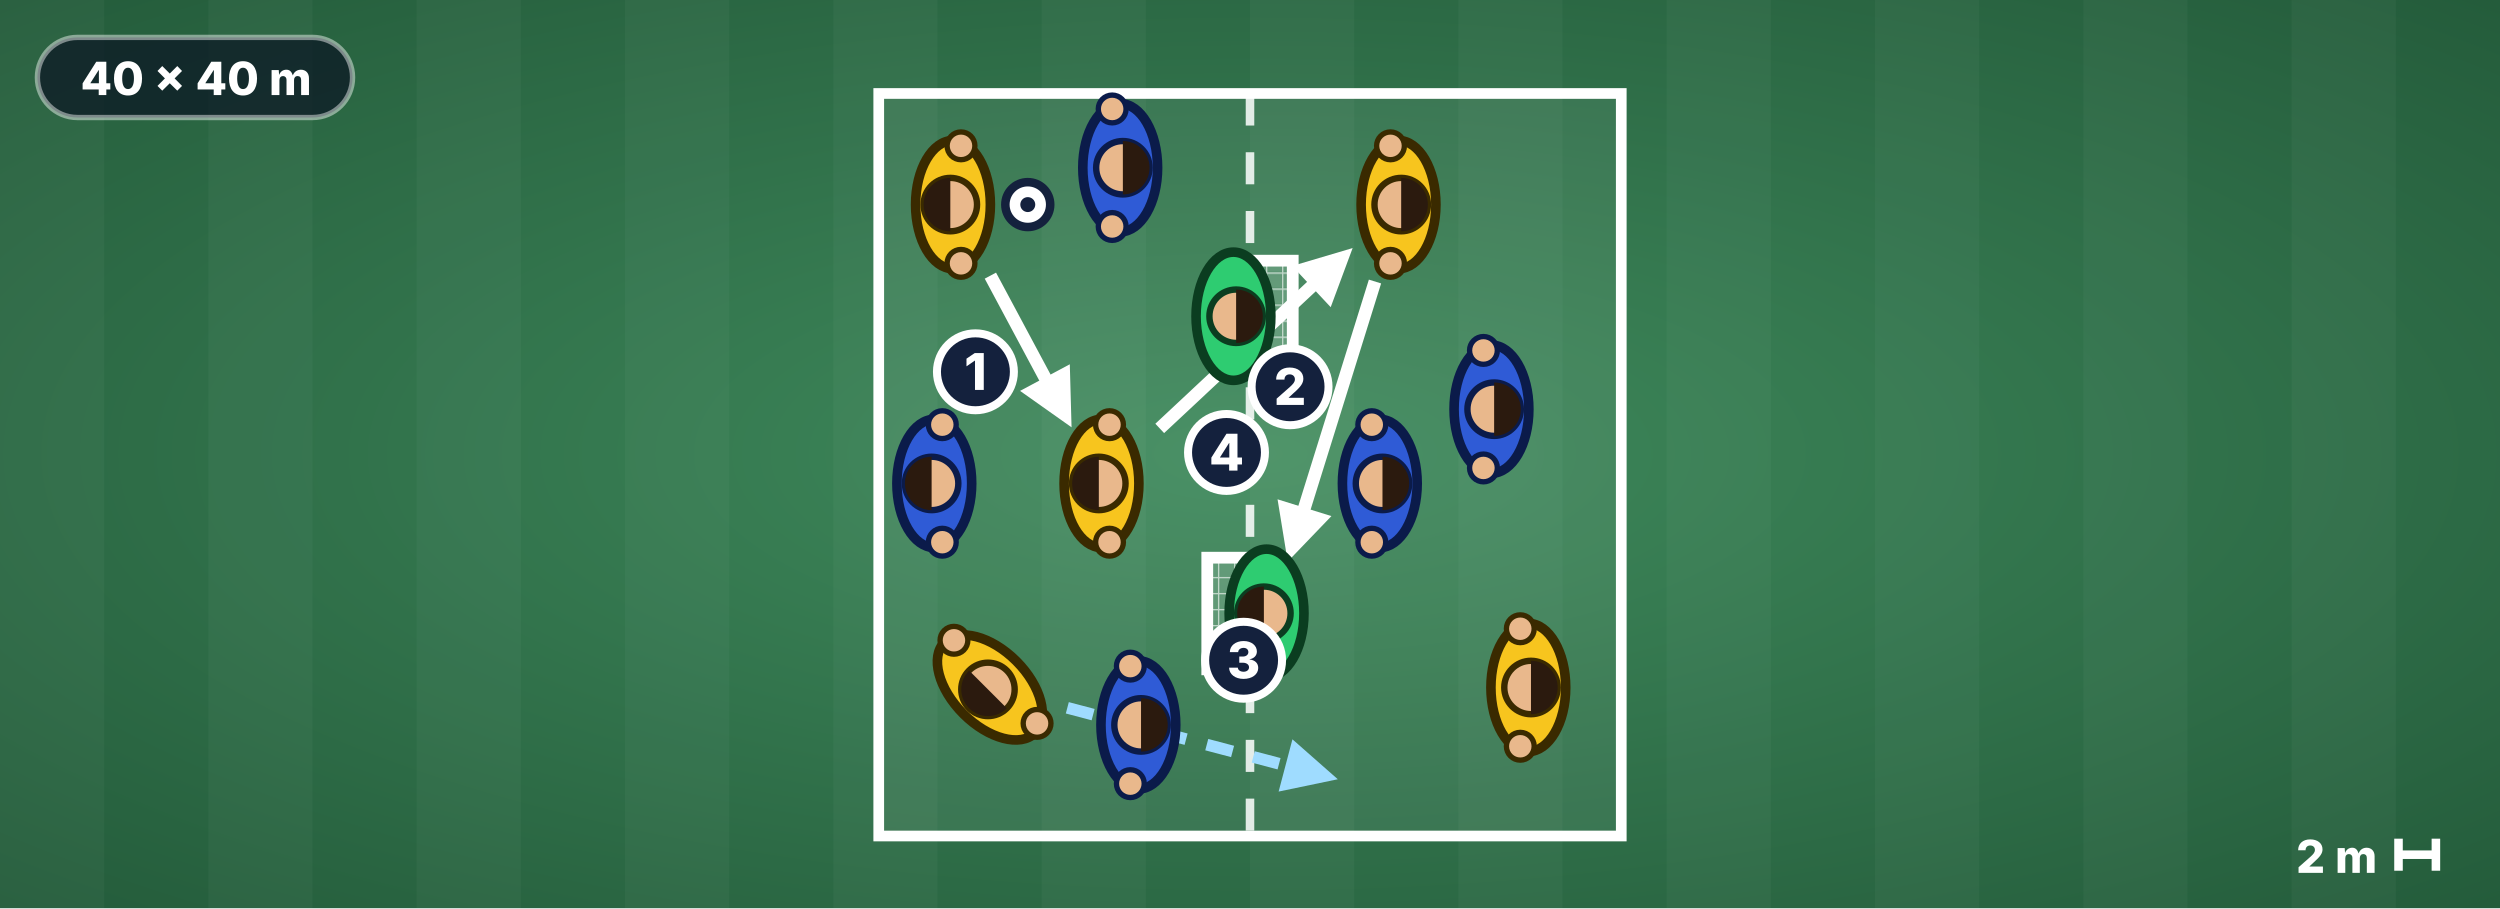
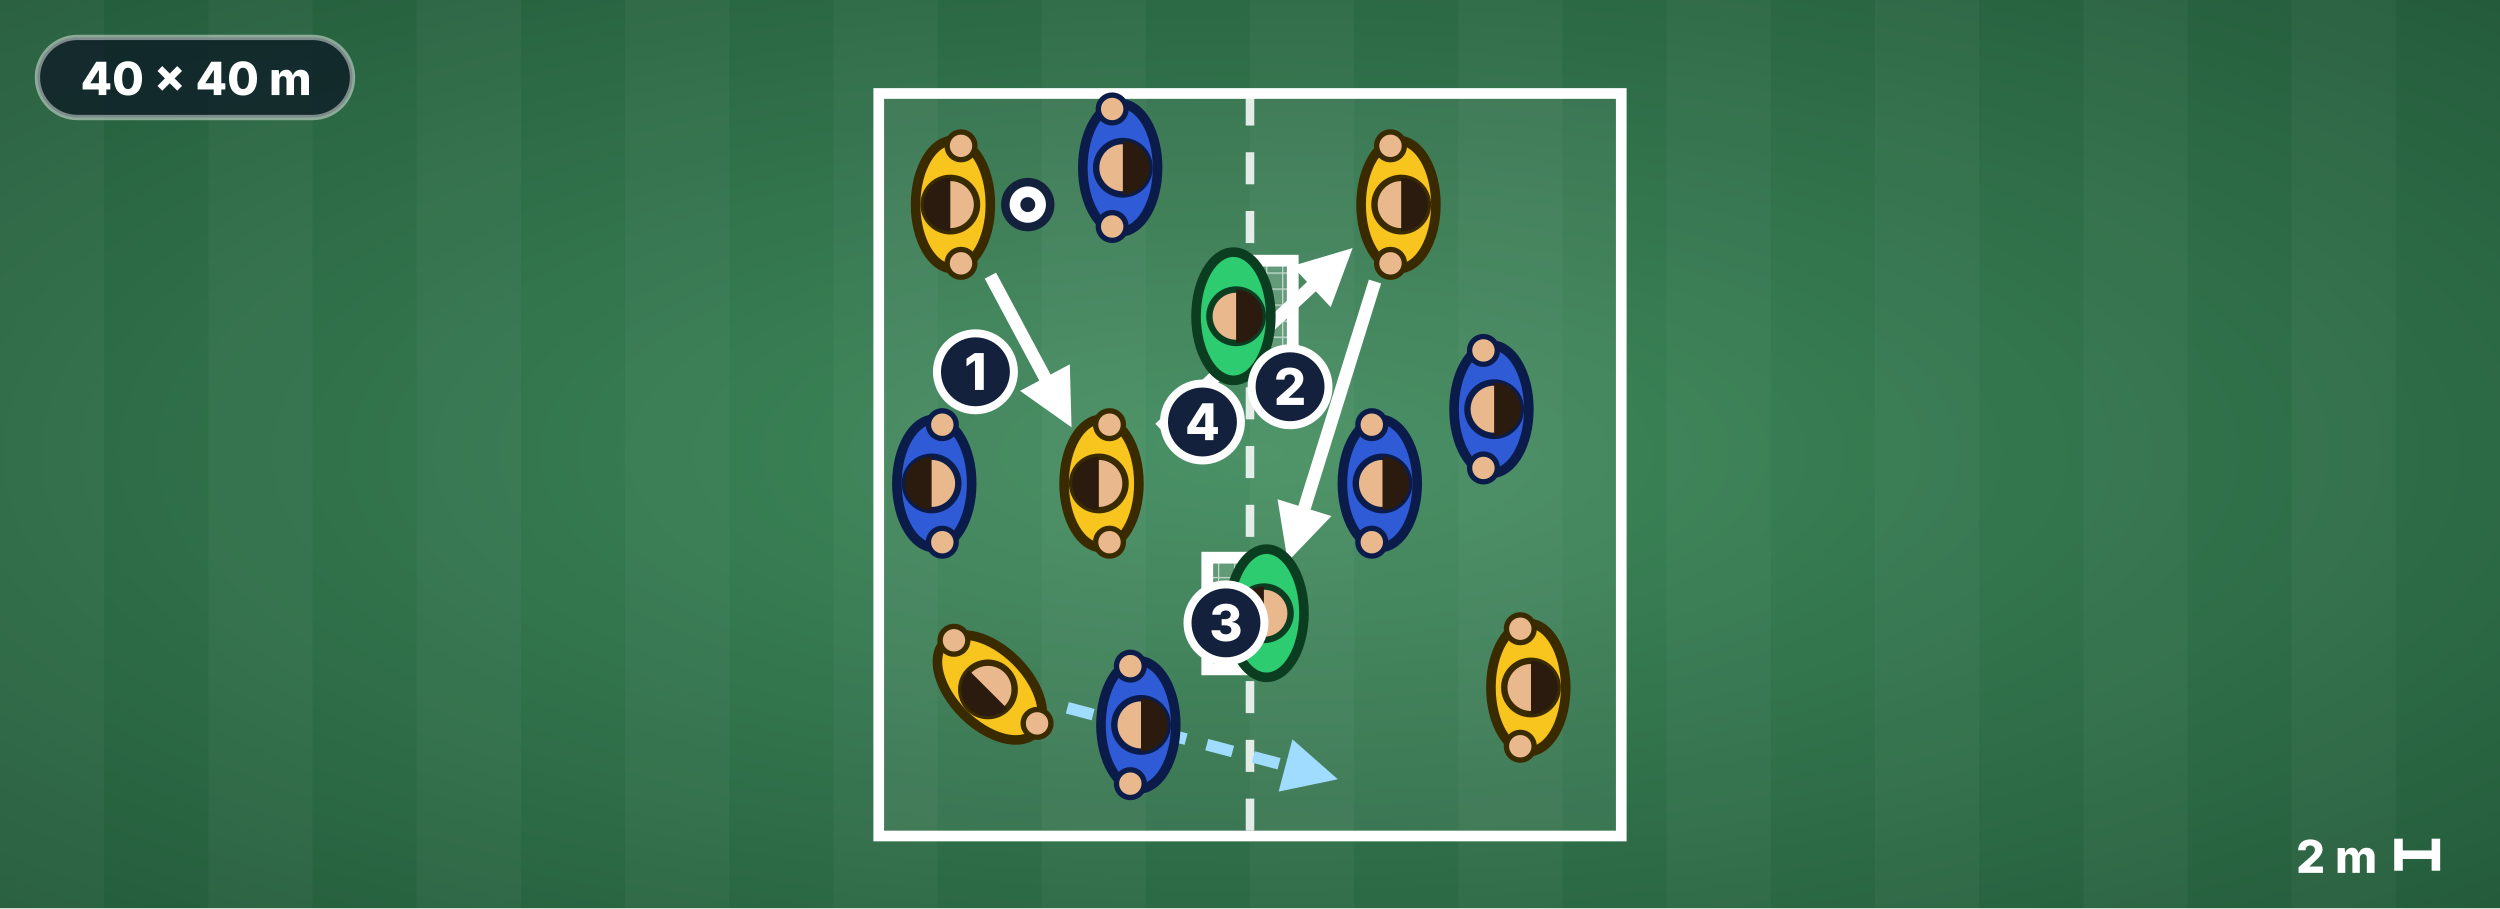
<svg xmlns="http://www.w3.org/2000/svg" viewBox="0 0 468 170" preserveAspectRatio="xMidYMid slice">
  <defs>
    <radialGradient id="g" cx="50%" cy="50%" r="70%">
      <stop offset="0" stop-color="#3f8a5c" />
      <stop offset="1" stop-color="#245c3b" />
    </radialGradient>
    <pattern id="hatch" width="6" height="6" patternUnits="userSpaceOnUse" patternTransform="rotate(45)">
      <rect width="6" height="6" fill="rgba(255,255,255,.10)" />
      <line x1="0" y1="0" x2="0" y2="6" stroke="rgba(255,255,255,.30)" stroke-width="1.6" />
    </pattern>
    <pattern id="net" width="3" height="3" patternUnits="userSpaceOnUse">
      <rect width="3" height="3" fill="rgba(255,255,255,.15)" />
      <path d="M0 0H3M0 0V3" stroke="rgba(255,255,255,.6)" stroke-width=".5" />
    </pattern>
    <marker id="ahW" viewBox="0 0 10 10" refX="7" refY="5" markerWidth="4.4" markerHeight="4.4" orient="auto">
      <path d="M0 0L10 5L0 10z" fill="#fff" />
    </marker>
    <marker id="ahB" viewBox="0 0 10 10" refX="7" refY="5" markerWidth="4.6" markerHeight="4.6" orient="auto">
      <path d="M0 0L10 5L0 10z" fill="#9fdcff" />
    </marker>
    <marker id="ahO" viewBox="0 0 10 10" refX="7" refY="5" markerWidth="4.4" markerHeight="4.4" orient="auto">
      <path d="M0 0L10 5L0 10z" fill="#ffb21e" />
    </marker>
  </defs>
  <rect width="468" height="170" fill="url(#g)" />
  <rect x="0.0" y="0" width="19.5" height="170" fill="rgba(255,255,255,.035)" />
  <rect x="39.0" y="0" width="19.5" height="170" fill="rgba(255,255,255,.035)" />
  <rect x="78.0" y="0" width="19.5" height="170" fill="rgba(255,255,255,.035)" />
  <rect x="117.0" y="0" width="19.5" height="170" fill="rgba(255,255,255,.035)" />
  <rect x="156.0" y="0" width="19.5" height="170" fill="rgba(255,255,255,.035)" />
  <rect x="195.0" y="0" width="19.5" height="170" fill="rgba(255,255,255,.035)" />
  <rect x="234.0" y="0" width="19.5" height="170" fill="rgba(255,255,255,.035)" />
  <rect x="273.0" y="0" width="19.5" height="170" fill="rgba(255,255,255,.035)" />
  <rect x="312.0" y="0" width="19.5" height="170" fill="rgba(255,255,255,.035)" />
  <rect x="351.0" y="0" width="19.5" height="170" fill="rgba(255,255,255,.035)" />
  <rect x="390.0" y="0" width="19.5" height="170" fill="rgba(255,255,255,.035)" />
  <rect x="429.0" y="0" width="19.5" height="170" fill="rgba(255,255,255,.035)" />
  <rect x="164.5" y="17.5" width="139.0" height="139.0" fill="rgba(255,255,255,.06)" stroke="#fff" stroke-width="2" />
  <line x1="234.0" y1="17.5" x2="234.0" y2="156.5" stroke="rgba(255,255,255,0.85)" stroke-width="1.6" stroke-dasharray="6 5" />
  <rect x="234.0" y="48.8" width="8" height="20.9" fill="url(#net)" stroke="#fff" stroke-width="2.2" />
  <rect x="226.0" y="104.4" width="8" height="20.9" fill="url(#net)" stroke="#fff" stroke-width="2.2" />
  <line x1="185.4" y1="51.6" x2="199.1" y2="77.2" stroke="#fff" stroke-width="2.4" marker-end="url(#ahW)" />
  <line x1="217.1" y1="80.2" x2="250.9" y2="48.6" stroke="#fff" stroke-width="2.4" marker-end="url(#ahW)" />
  <line x1="199.8" y1="132.5" x2="247.5" y2="145.1" stroke="#9fdcff" stroke-width="2.2" stroke-dasharray="5 4" marker-end="url(#ahB)" />
  <line x1="257.4" y1="52.7" x2="242.0" y2="102.1" stroke="#fff" stroke-width="2.4" marker-end="url(#ahW)" />
  <g transform="translate(230.9,59.2) rotate(270)">
    <ellipse rx="12" ry="7" fill="#2ecc71" stroke="#0b3d20" stroke-width="1.8" />
    <circle cy=".5" r="5" fill="#e9b88c" stroke="#0b3d20" stroke-width="1.2" />
    <path d="M-5 .5A5 5 0 0 0 5 .5Z" fill="#2b1a0e" />
  </g>
  <g transform="translate(237.1,114.8) rotate(90)">
    <ellipse rx="12" ry="7" fill="#2ecc71" stroke="#0b3d20" stroke-width="1.8" />
    <circle cy=".5" r="5" fill="#e9b88c" stroke="#0b3d20" stroke-width="1.2" />
    <path d="M-5 .5A5 5 0 0 0 5 .5Z" fill="#2b1a0e" />
  </g>
  <g>
    <circle cx="182.6" cy="69.6" r="7.2" fill="#14213d" stroke="#fff" stroke-width="1.5" />
    <text x="182.6" y="73.0" text-anchor="middle" font-family="Inter" font-weight="800" font-size="9.5" fill="#fff">1</text>
  </g>
  <g>
    <circle cx="241.5" cy="72.4" r="7.2" fill="#14213d" stroke="#fff" stroke-width="1.5" />
    <text x="241.5" y="75.8" text-anchor="middle" font-family="Inter" font-weight="800" font-size="9.5" fill="#fff">2</text>
  </g>
  <g>
-     <circle cx="232.8" cy="123.6" r="7.2" fill="#14213d" stroke="#fff" stroke-width="1.5" />
-     <text x="232.8" y="127.0" text-anchor="middle" font-family="Inter" font-weight="800" font-size="9.5" fill="#fff">3</text>
+     <circle cx="229.5" cy="116.6" r="7.2" fill="#14213d" stroke="#fff" stroke-width="1.5" />
+     <text x="229.5" y="120.0" text-anchor="middle" font-family="Inter" font-weight="800" font-size="9.5" fill="#fff">3</text>
  </g>
  <g>
-     <circle cx="229.6" cy="84.7" r="7.2" fill="#14213d" stroke="#fff" stroke-width="1.5" />
-     <text x="229.6" y="88.1" text-anchor="middle" font-family="Inter" font-weight="800" font-size="9.5" fill="#fff">4</text>
+     <circle cx="225.1" cy="79.0" r="7.2" fill="#14213d" stroke="#fff" stroke-width="1.5" />
+     <text x="225.1" y="82.4" text-anchor="middle" font-family="Inter" font-weight="800" font-size="9.5" fill="#fff">4</text>
  </g>
  <g transform="translate(178.4,38.3) rotate(90)">
    <ellipse cx="0" cy="0" rx="12" ry="7" fill="#f7c51e" stroke="#3a2a00" stroke-width="1.8" />
    <circle cx="-11" cy="-1.5" r="2.6" fill="#e9b88c" stroke="#3a2a00" stroke-width="1" />
    <circle cx="11" cy="-1.5" r="2.6" fill="#e9b88c" stroke="#3a2a00" stroke-width="1" />
    <circle cx="0" cy="0.5" r="5" fill="#e9b88c" stroke="#3a2a00" stroke-width="1.2" />
    <path d="M-5 0.5 A5 5 0 0 0 5 0.5 Z" fill="#2b1a0e" />
  </g>
  <circle cx="192.4" cy="38.3" r="4.2" fill="#fff" stroke="#14213d" stroke-width="1.6" />
  <circle cx="192.4" cy="38.3" r="1.4" fill="#14213d" />
  <g transform="translate(185.3,128.7) rotate(45)">
    <ellipse cx="0" cy="0" rx="12" ry="7" fill="#f7c51e" stroke="#3a2a00" stroke-width="1.8" />
    <circle cx="-11" cy="-1.5" r="2.6" fill="#e9b88c" stroke="#3a2a00" stroke-width="1" />
    <circle cx="11" cy="-1.5" r="2.6" fill="#e9b88c" stroke="#3a2a00" stroke-width="1" />
    <circle cx="0" cy="0.5" r="5" fill="#e9b88c" stroke="#3a2a00" stroke-width="1.2" />
    <path d="M-5 0.5 A5 5 0 0 0 5 0.5 Z" fill="#2b1a0e" />
  </g>
  <g transform="translate(206.2,90.5) rotate(90)">
    <ellipse cx="0" cy="0" rx="12" ry="7" fill="#f7c51e" stroke="#3a2a00" stroke-width="1.8" />
    <circle cx="-11" cy="-1.5" r="2.6" fill="#e9b88c" stroke="#3a2a00" stroke-width="1" />
    <circle cx="11" cy="-1.5" r="2.6" fill="#e9b88c" stroke="#3a2a00" stroke-width="1" />
    <circle cx="0" cy="0.5" r="5" fill="#e9b88c" stroke="#3a2a00" stroke-width="1.2" />
    <path d="M-5 0.5 A5 5 0 0 0 5 0.5 Z" fill="#2b1a0e" />
  </g>
  <g transform="translate(209.7,31.4) rotate(270)">
    <ellipse cx="0" cy="0" rx="12" ry="7" fill="#2f5bd6" stroke="#0b1b4a" stroke-width="1.8" />
    <circle cx="-11" cy="-1.5" r="2.6" fill="#e9b88c" stroke="#0b1b4a" stroke-width="1" />
    <circle cx="11" cy="-1.5" r="2.6" fill="#e9b88c" stroke="#0b1b4a" stroke-width="1" />
    <circle cx="0" cy="0.5" r="5" fill="#e9b88c" stroke="#0b1b4a" stroke-width="1.2" />
    <path d="M-5 0.5 A5 5 0 0 0 5 0.5 Z" fill="#2b1a0e" />
  </g>
  <g transform="translate(174.9,90.5) rotate(90)">
    <ellipse cx="0" cy="0" rx="12" ry="7" fill="#2f5bd6" stroke="#0b1b4a" stroke-width="1.8" />
    <circle cx="-11" cy="-1.5" r="2.6" fill="#e9b88c" stroke="#0b1b4a" stroke-width="1" />
    <circle cx="11" cy="-1.5" r="2.6" fill="#e9b88c" stroke="#0b1b4a" stroke-width="1" />
    <circle cx="0" cy="0.5" r="5" fill="#e9b88c" stroke="#0b1b4a" stroke-width="1.2" />
    <path d="M-5 0.5 A5 5 0 0 0 5 0.5 Z" fill="#2b1a0e" />
  </g>
  <g transform="translate(213.1,135.7) rotate(270)">
    <ellipse cx="0" cy="0" rx="12" ry="7" fill="#2f5bd6" stroke="#0b1b4a" stroke-width="1.8" />
    <circle cx="-11" cy="-1.5" r="2.6" fill="#e9b88c" stroke="#0b1b4a" stroke-width="1" />
    <circle cx="11" cy="-1.5" r="2.6" fill="#e9b88c" stroke="#0b1b4a" stroke-width="1" />
    <circle cx="0" cy="0.5" r="5" fill="#e9b88c" stroke="#0b1b4a" stroke-width="1.2" />
    <path d="M-5 0.5 A5 5 0 0 0 5 0.5 Z" fill="#2b1a0e" />
  </g>
  <g transform="translate(261.8,38.3) rotate(270)">
    <ellipse cx="0" cy="0" rx="12" ry="7" fill="#f7c51e" stroke="#3a2a00" stroke-width="1.8" />
    <circle cx="-11" cy="-1.5" r="2.6" fill="#e9b88c" stroke="#3a2a00" stroke-width="1" />
    <circle cx="11" cy="-1.5" r="2.6" fill="#e9b88c" stroke="#3a2a00" stroke-width="1" />
    <circle cx="0" cy="0.5" r="5" fill="#e9b88c" stroke="#3a2a00" stroke-width="1.2" />
    <path d="M-5 0.5 A5 5 0 0 0 5 0.5 Z" fill="#2b1a0e" />
  </g>
  <g transform="translate(286.1,128.7) rotate(270)">
    <ellipse cx="0" cy="0" rx="12" ry="7" fill="#f7c51e" stroke="#3a2a00" stroke-width="1.8" />
    <circle cx="-11" cy="-1.5" r="2.6" fill="#e9b88c" stroke="#3a2a00" stroke-width="1" />
    <circle cx="11" cy="-1.5" r="2.6" fill="#e9b88c" stroke="#3a2a00" stroke-width="1" />
    <circle cx="0" cy="0.5" r="5" fill="#e9b88c" stroke="#3a2a00" stroke-width="1.2" />
    <path d="M-5 0.5 A5 5 0 0 0 5 0.5 Z" fill="#2b1a0e" />
  </g>
  <g transform="translate(279.2,76.6) rotate(270)">
    <ellipse cx="0" cy="0" rx="12" ry="7" fill="#2f5bd6" stroke="#0b1b4a" stroke-width="1.8" />
    <circle cx="-11" cy="-1.5" r="2.6" fill="#e9b88c" stroke="#0b1b4a" stroke-width="1" />
    <circle cx="11" cy="-1.5" r="2.6" fill="#e9b88c" stroke="#0b1b4a" stroke-width="1" />
    <circle cx="0" cy="0.5" r="5" fill="#e9b88c" stroke="#0b1b4a" stroke-width="1.2" />
    <path d="M-5 0.5 A5 5 0 0 0 5 0.5 Z" fill="#2b1a0e" />
  </g>
  <g transform="translate(258.3,90.5) rotate(270)">
    <ellipse cx="0" cy="0" rx="12" ry="7" fill="#2f5bd6" stroke="#0b1b4a" stroke-width="1.8" />
    <circle cx="-11" cy="-1.5" r="2.6" fill="#e9b88c" stroke="#0b1b4a" stroke-width="1" />
    <circle cx="11" cy="-1.5" r="2.6" fill="#e9b88c" stroke="#0b1b4a" stroke-width="1" />
    <circle cx="0" cy="0.5" r="5" fill="#e9b88c" stroke="#0b1b4a" stroke-width="1.2" />
    <path d="M-5 0.5 A5 5 0 0 0 5 0.5 Z" fill="#2b1a0e" />
  </g>
  <rect x="7" y="7" width="59" height="15" rx="7.5" fill="rgba(10,20,35,.72)" stroke="rgba(255,255,255,.45)" />
  <text x="36.7" y="17.8" text-anchor="middle" font-family="Inter" font-weight="800" font-size="8.6" fill="#fff">40 × 40 m</text>
  <text x="445.0" y="163.4" text-anchor="end" font-family="Inter" font-weight="800" font-size="8.5" fill="#fff">2 m</text>
  <path d="M449.0 157.0 V163.0 M449.0 160.0 H456.0 M456.0 157.0 V163.0" stroke="#fff" stroke-width="1.6" />
</svg>
